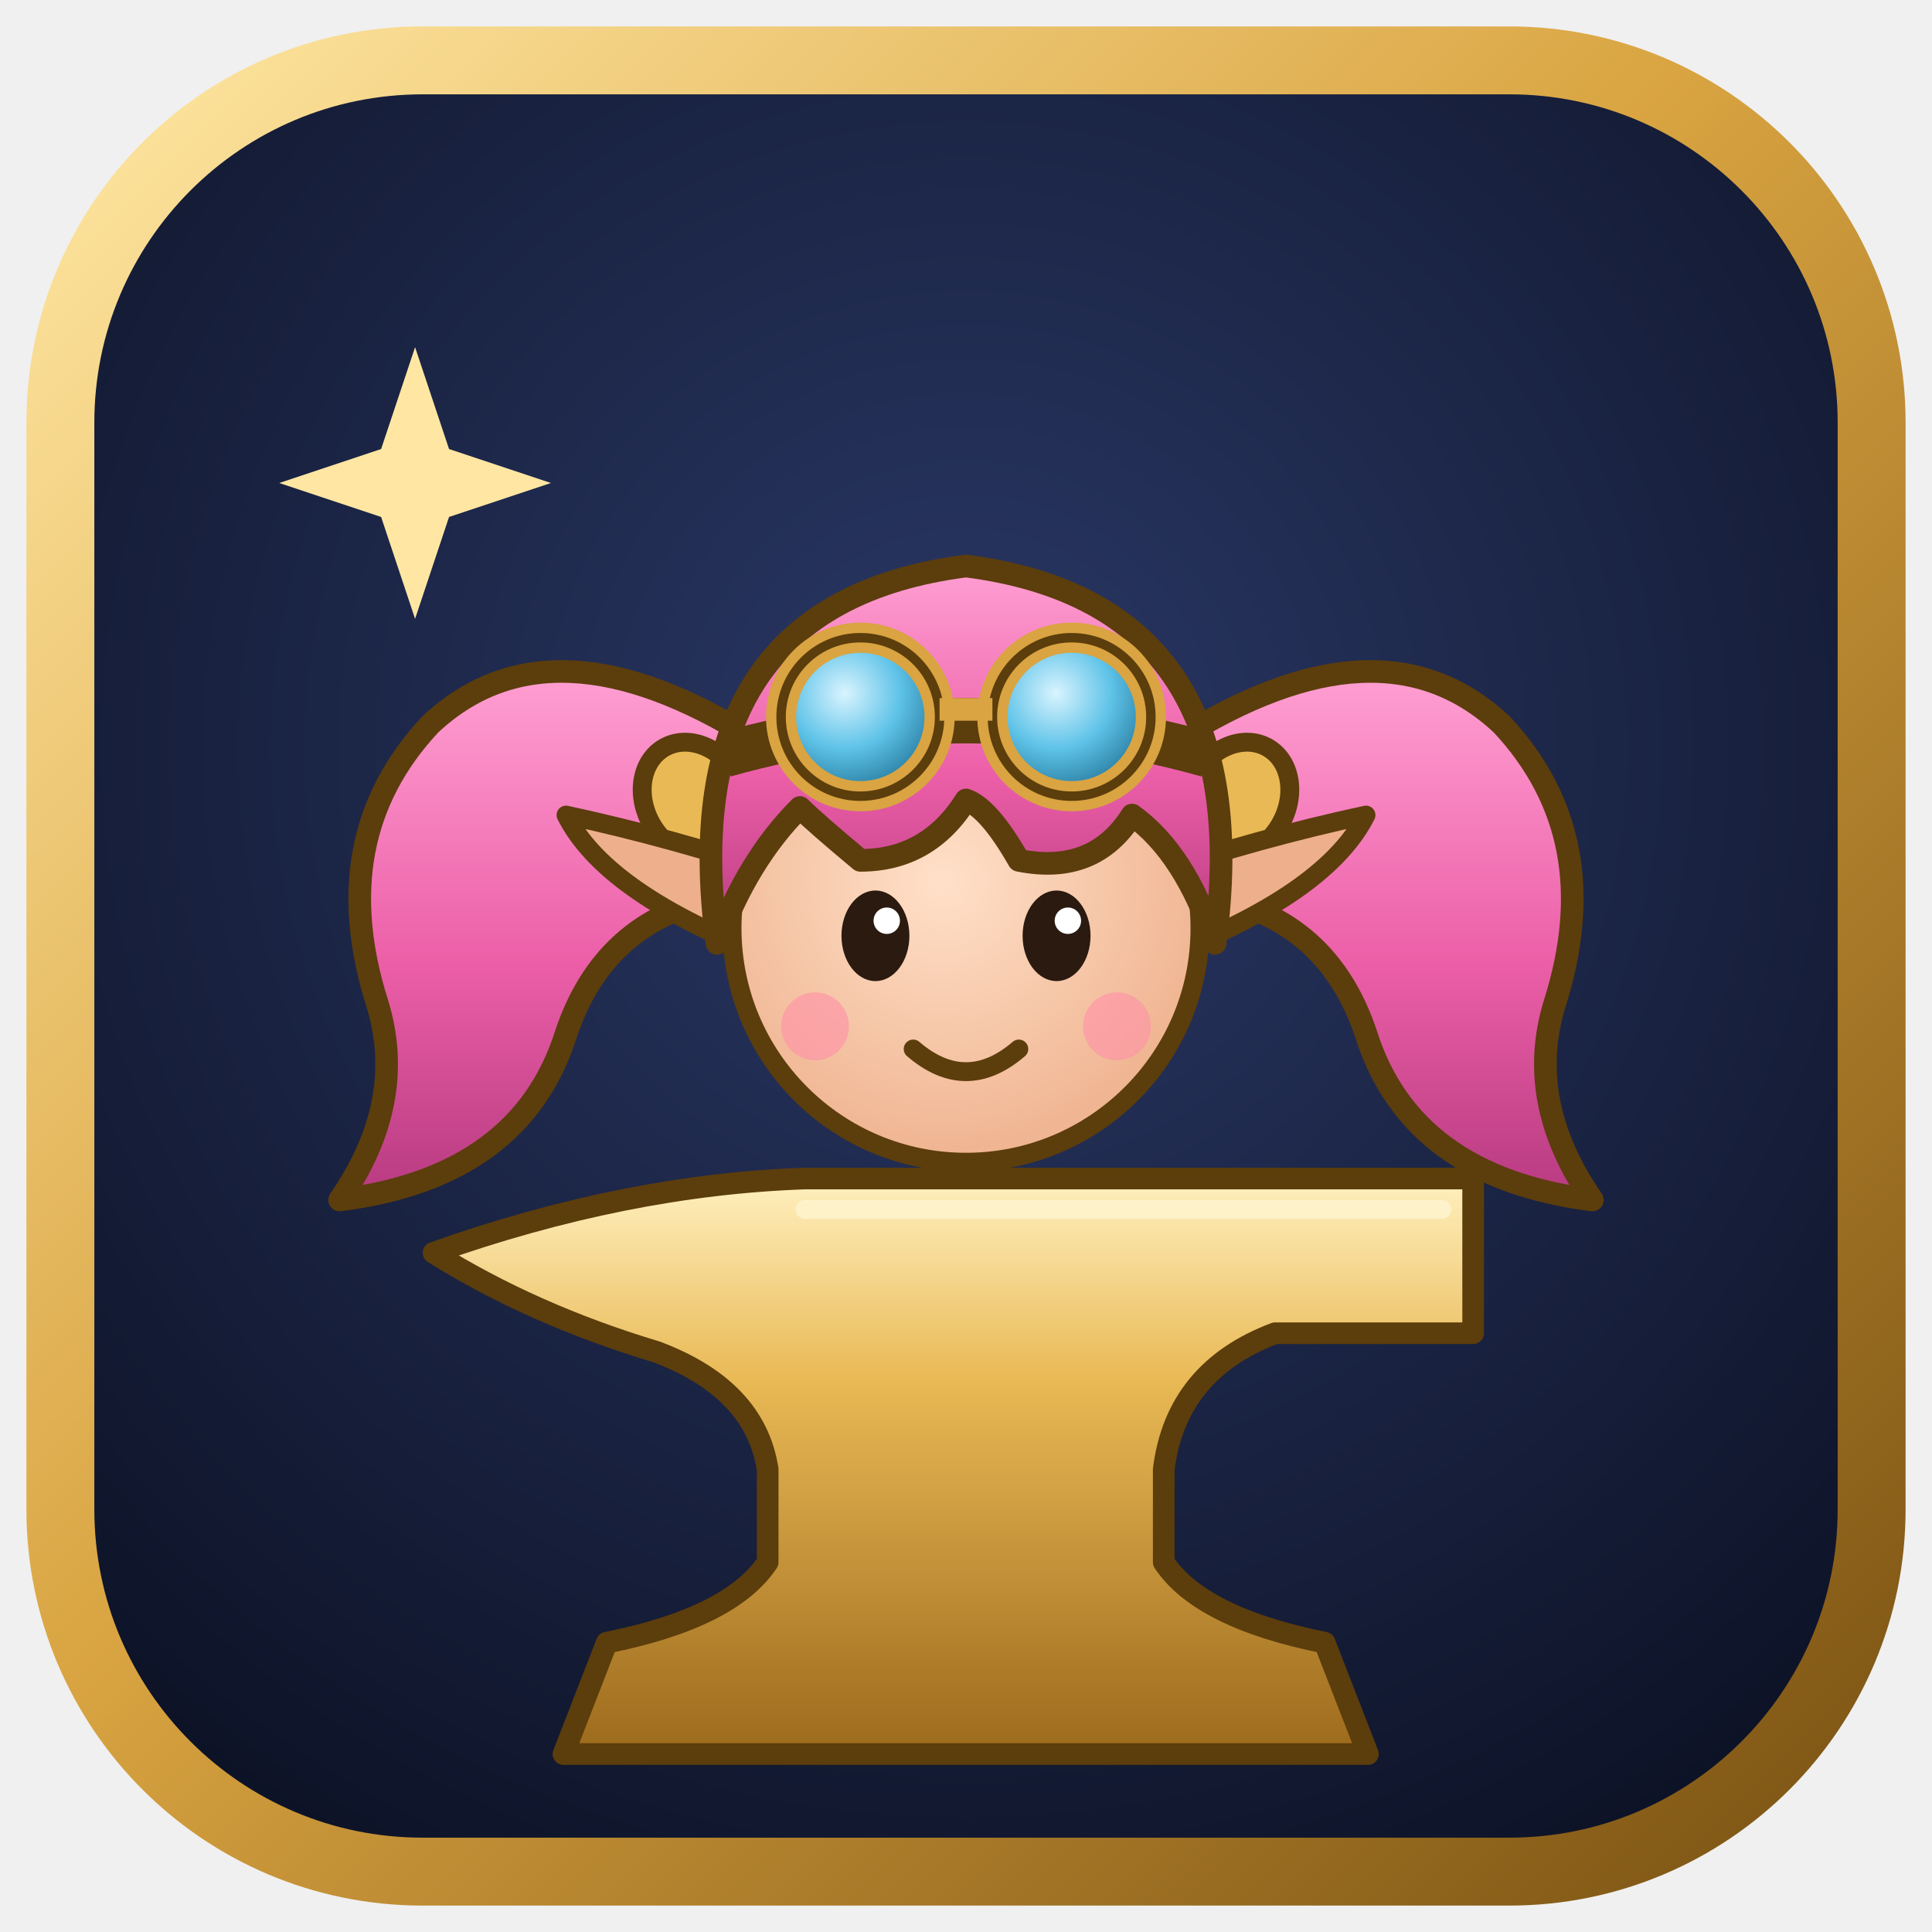
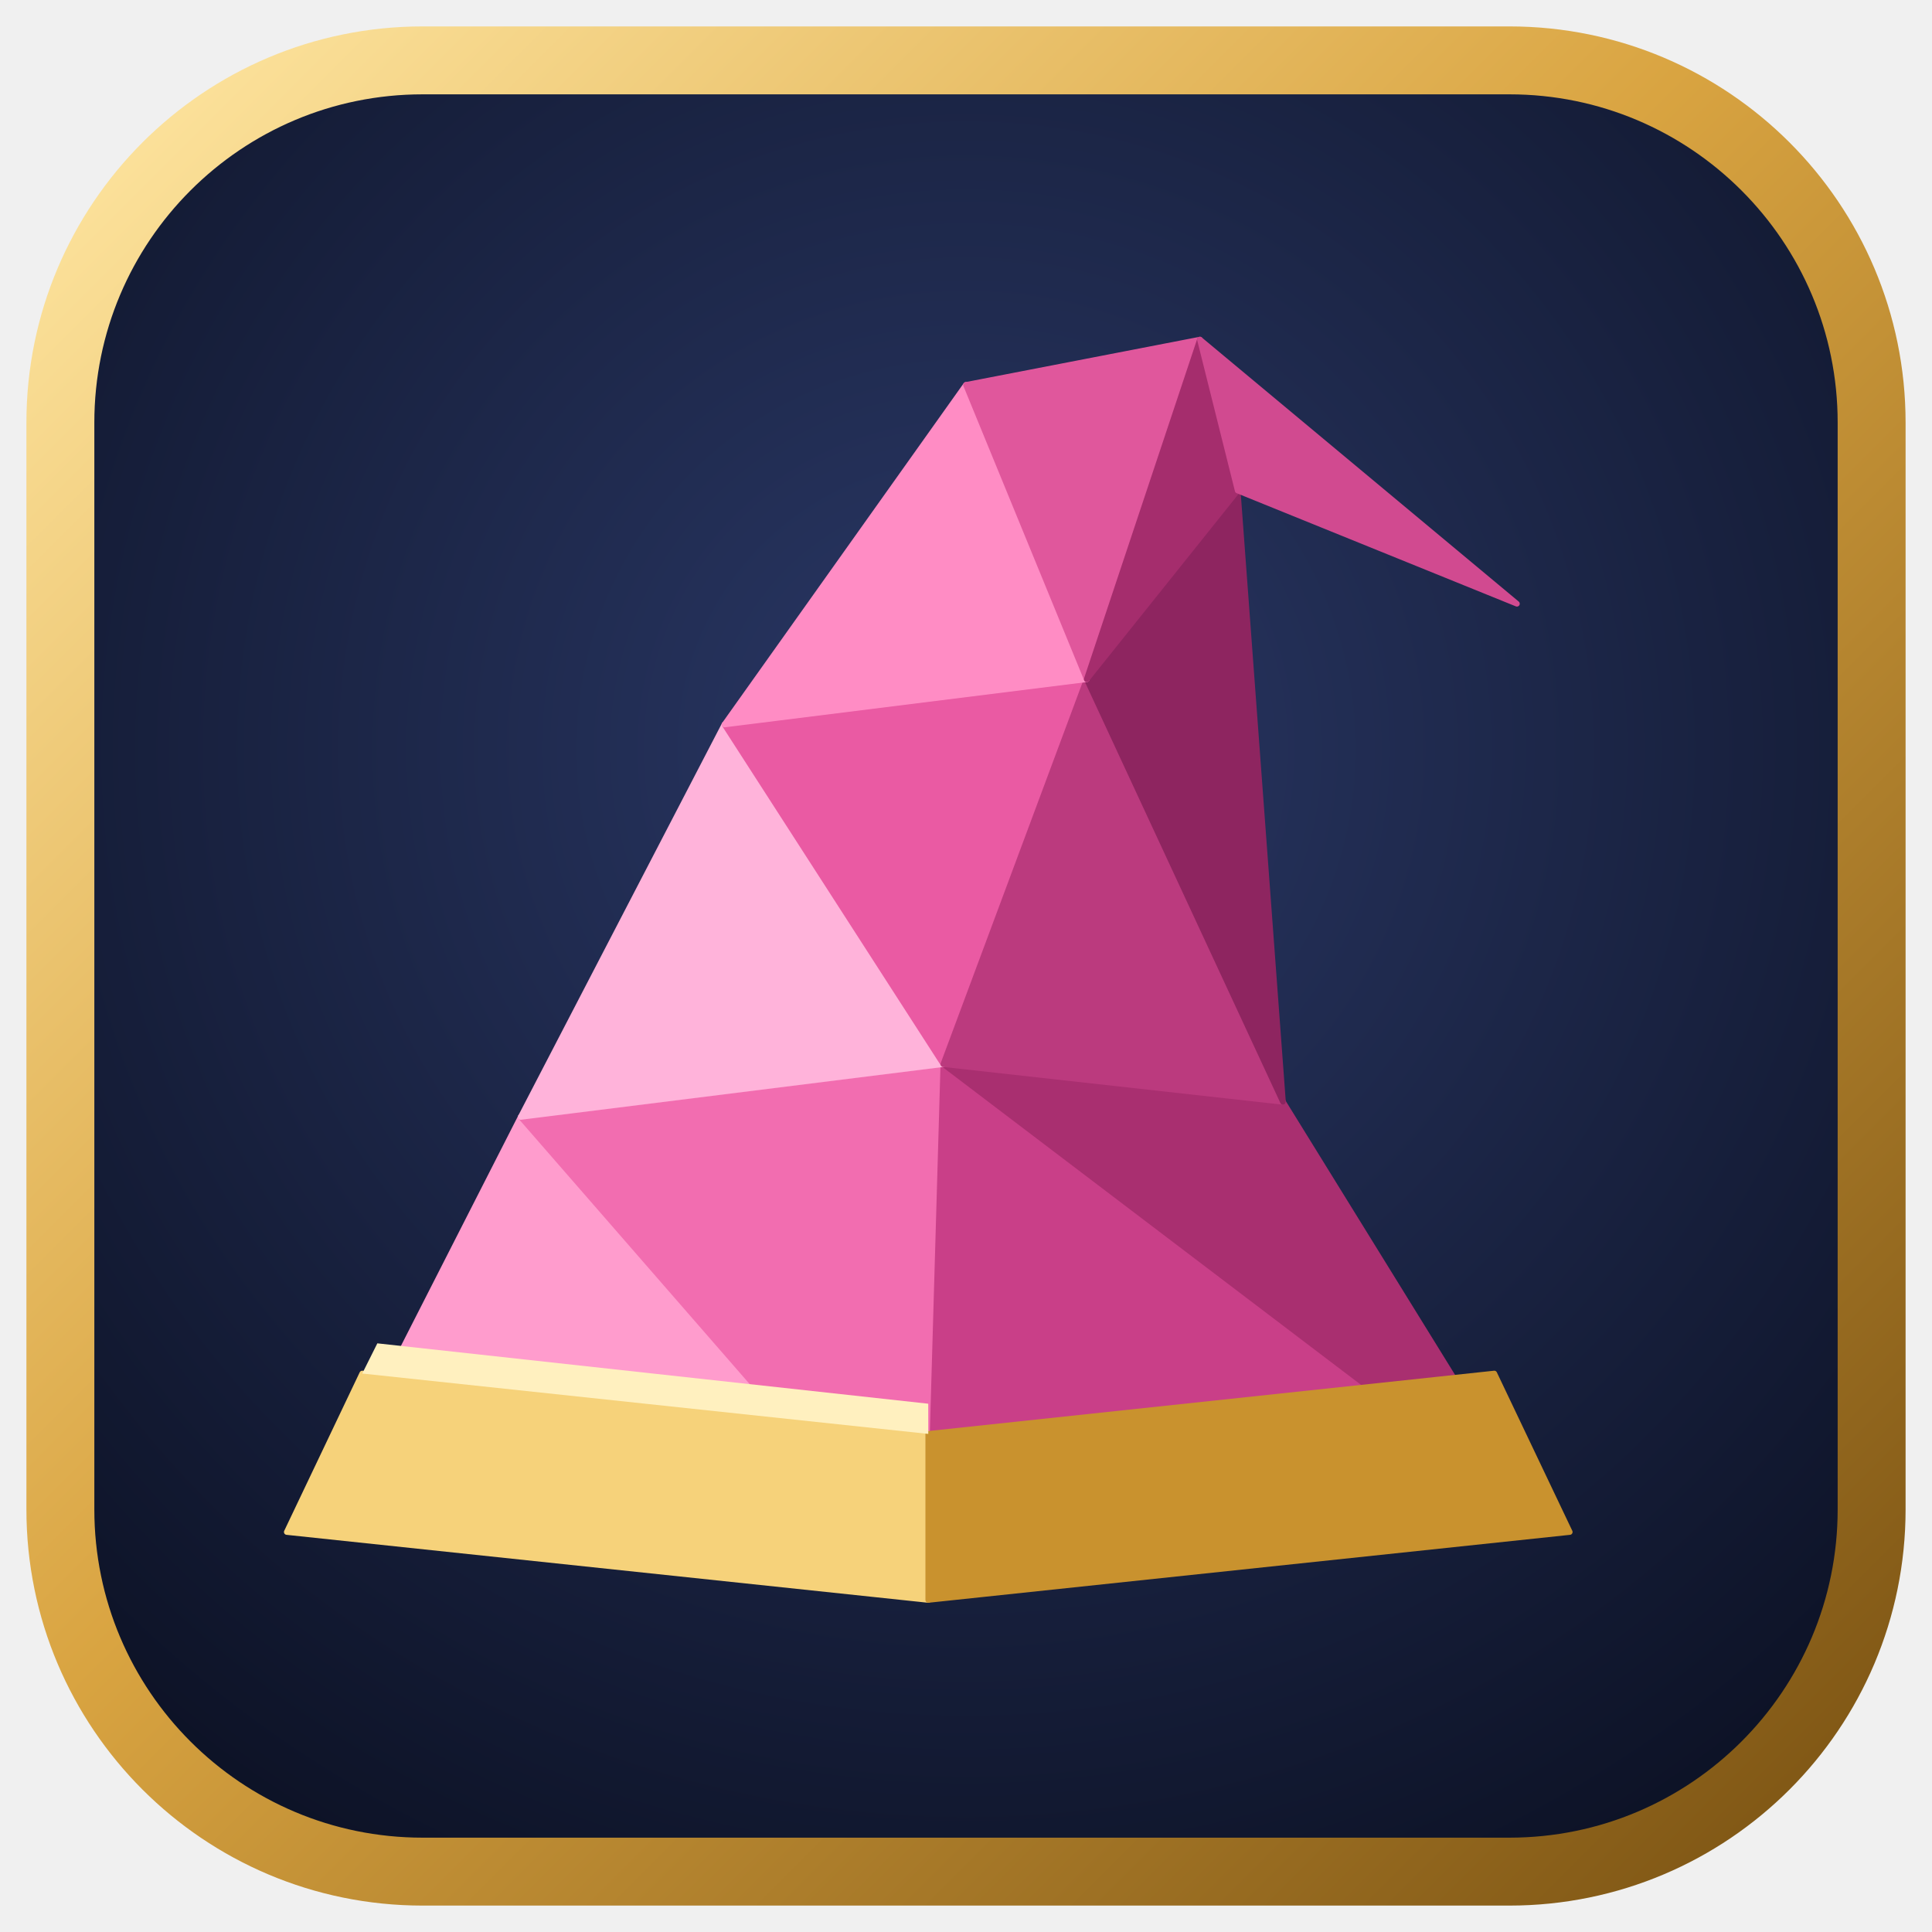
<svg xmlns="http://www.w3.org/2000/svg" viewBox="0 0 512 512" width="512" height="512">
  <defs>
    <radialGradient id="bg" cx="50%" cy="38%" r="75%">
      <stop offset="0" stop-color="#2a3866" />
      <stop offset="1" stop-color="#0b1022" />
    </radialGradient>
    <linearGradient id="rim" x1="0" y1="0" x2="1" y2="1">
      <stop offset="0" stop-color="#ffe7a3" />
      <stop offset=".45" stop-color="#d9a441" />
      <stop offset="1" stop-color="#7a5212" />
    </linearGradient>
-     <linearGradient id="anvil" x1="0" y1="0" x2="0" y2="1">
-       <stop offset="0" stop-color="#fff0bf" />
-       <stop offset=".35" stop-color="#e9b955" />
-       <stop offset="1" stop-color="#9c6a1c" />
-     </linearGradient>
-     <linearGradient id="hair" x1="0" y1="0" x2="0" y2="1">
-       <stop offset="0" stop-color="#ff9fd2" />
-       <stop offset=".55" stop-color="#ec5fa8" />
-       <stop offset="1" stop-color="#b73a80" />
-     </linearGradient>
-     <radialGradient id="skin" cx="45%" cy="40%" r="65%">
-       <stop offset="0" stop-color="#ffe0c8" />
-       <stop offset="1" stop-color="#eeb08c" />
-     </radialGradient>
-     <radialGradient id="lens" cx="40%" cy="35%" r="70%">
-       <stop offset="0" stop-color="#d9f4ff" />
-       <stop offset=".5" stop-color="#5fc3e8" />
-       <stop offset="1" stop-color="#1d6e92" />
-     </radialGradient>
    <clipPath id="tile">
      <rect x="16" y="16" width="480" height="480" rx="96" />
    </clipPath>
  </defs>
  <rect x="16" y="16" width="480" height="480" rx="96" fill="url(#bg)" />
-   <g clip-path="url(#tile)" stroke="#5c3d0c" stroke-linejoin="round">
-     <path d="M200 196 Q146 162 114 192 Q86 222 100 266 Q108 292 90 318 Q138 312 150 274 Q160 244 190 238 Z" fill="url(#hair)" stroke-width="6" />
-     <path d="M312 196 Q366 162 398 192 Q426 222 412 266 Q404 292 422 318 Q374 312 362 274 Q352 244 322 238 Z" fill="url(#hair)" stroke-width="6" />
-     <ellipse cx="184" cy="212" rx="13" ry="16" fill="#e9b955" stroke-width="5" transform="rotate(-30 184 212)" />
-     <ellipse cx="328" cy="212" rx="13" ry="16" fill="#e9b955" stroke-width="5" transform="rotate(30 328 212)" />
-     <path d="M200 252 Q160 236 150 216 Q178 222 208 232 Z" fill="#eeb08c" stroke-width="5" />
-     <path d="M312 252 Q352 236 362 216 Q334 222 304 232 Z" fill="#eeb08c" stroke-width="5" />
-     <ellipse cx="256" cy="246" rx="62" ry="62" fill="url(#skin)" stroke-width="5" />
-     <path d="M190 250 Q178 160 256 150 Q334 160 322 250 Q314 226 300 216 Q290 232 270 228 Q262 214 256 212 Q246 228 228 228 Q216 218 212 214 Q198 228 190 250 Z" fill="url(#hair)" stroke-width="6" />
-     <path d="M192 200 Q256 182 320 200" fill="none" stroke="#5c3d0c" stroke-width="12" />
-     <circle cx="228" cy="190" r="21" fill="url(#lens)" stroke="#d9a441" stroke-width="8" />
-     <circle cx="284" cy="190" r="21" fill="url(#lens)" stroke="#d9a441" stroke-width="8" />
-     <circle cx="228" cy="190" r="21" fill="none" stroke-width="2.5" />
-     <circle cx="284" cy="190" r="21" fill="none" stroke-width="2.5" />
-     <path d="M249 188 L263 188" stroke="#d9a441" stroke-width="6" />
-     <ellipse cx="232" cy="248" rx="9" ry="12" fill="#2a1a10" stroke="none" />
-     <ellipse cx="280" cy="248" rx="9" ry="12" fill="#2a1a10" stroke="none" />
-     <circle cx="235" cy="244" r="3.5" fill="#fff" stroke="none" />
-     <circle cx="283" cy="244" r="3.5" fill="#fff" stroke="none" />
-     <circle cx="216" cy="272" r="9" fill="#ff8fa8" opacity=".6" stroke="none" />
-     <circle cx="296" cy="272" r="9" fill="#ff8fa8" opacity=".6" stroke="none" />
-     <path d="M242 278 Q256 290 270 278" fill="none" stroke-width="5" stroke-linecap="round" />
-     <g transform="translate(46 168) scale(0.82)">
-       <path d="M84 200 Q146 178 204 176 L420 176 L420 226 L356 226 Q324 238 320 270 L320 300 Q332 318 372 326 L386 362 L126 362 L140 326 Q180 318 192 300 L192 270 Q188 244 156 232 Q116 220 84 200 Z" fill="url(#anvil)" stroke-width="7" />
-       <path d="M204 186 L410 186" stroke="#fff6d6" stroke-width="6" stroke-linecap="round" opacity=".7" />
+   <g clip-path="url(#tile)">
+     <g transform="translate(-12 -10)">
+       <polygon points="96,412 150,306 258,430" fill="#ff9ccd" stroke="#ff9ccd" stroke-width="1.5" stroke-linejoin="round" />
+       <polygon points="150,306 262,292 258,430" fill="#f26db0" stroke="#f26db0" stroke-width="1.5" stroke-linejoin="round" />
+       <polygon points="262,292 420,412 258,430" fill="#c93f88" stroke="#c93f88" stroke-width="1.5" stroke-linejoin="round" />
+       <polygon points="262,292 352,302 420,412" fill="#a92f70" stroke="#a92f70" stroke-width="1.5" stroke-linejoin="round" />
+       <polygon points="150,306 204,202 262,292" fill="#ffb3da" stroke="#ffb3da" stroke-width="1.5" stroke-linejoin="round" />
+       <polygon points="204,202 300,190 262,292" fill="#ea5aa3" stroke="#ea5aa3" stroke-width="1.5" stroke-linejoin="round" />
+       <polygon points="300,190 352,302 262,292" fill="#bb3a7e" stroke="#bb3a7e" stroke-width="1.5" stroke-linejoin="round" />
+       <polygon points="300,190 340,140 352,302" fill="#8e2560" stroke="#8e2560" stroke-width="1.5" stroke-linejoin="round" />
+       <polygon points="204,202 268,112 300,190" fill="#ff8cc4" stroke="#ff8cc4" stroke-width="1.5" stroke-linejoin="round" />
+       <polygon points="268,112 330,100 300,190" fill="#e0579c" stroke="#e0579c" stroke-width="1.5" stroke-linejoin="round" />
+       <polygon points="330,100 340,140 300,190" fill="#a52d6d" stroke="#a52d6d" stroke-width="1.5" stroke-linejoin="round" />
+       <polygon points="330,100 414,170 340,140" fill="#d14a90" stroke="#d14a90" stroke-width="1.5" stroke-linejoin="round" />
+       <polygon points="88,416 258,434 258,390 108,374" fill="#f6d27a" stroke="#f6d27a" stroke-width="1.5" stroke-linejoin="round" />
+       <polygon points="258,434 428,416 408,374 258,390" fill="#c9922e" stroke="#c9922e" stroke-width="1.5" stroke-linejoin="round" />
+       <polygon points="108,374 258,390 258,382 112,366" fill="#fff0bf" />
    </g>
-     <path d="M110 92 l9 27 27 9 -27 9 -9 27 -9 -27 -27 -9 27 -9z" fill="#ffe7a3" stroke="none" />
  </g>
  <rect x="16" y="16" width="480" height="480" rx="96" fill="none" stroke="url(#rim)" stroke-width="18" />
</svg>
